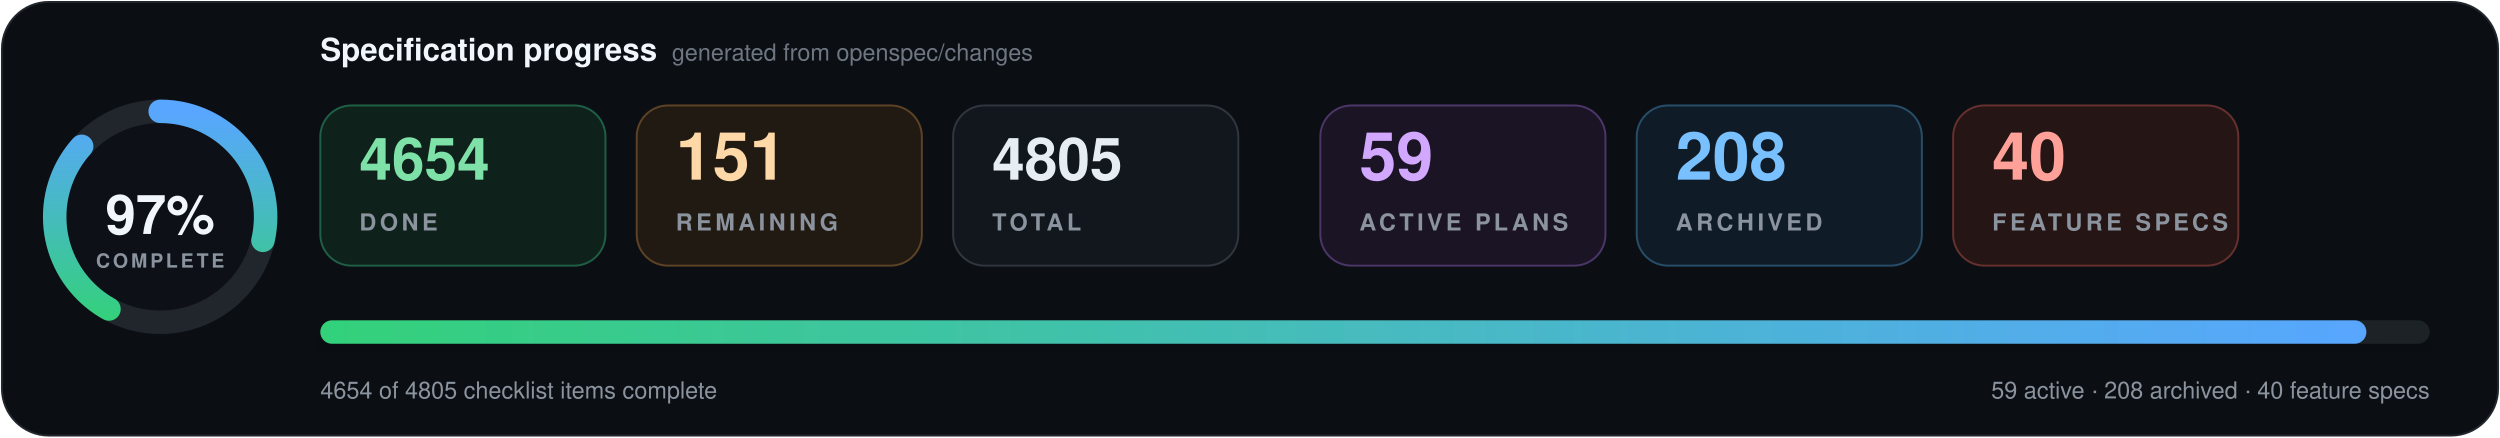
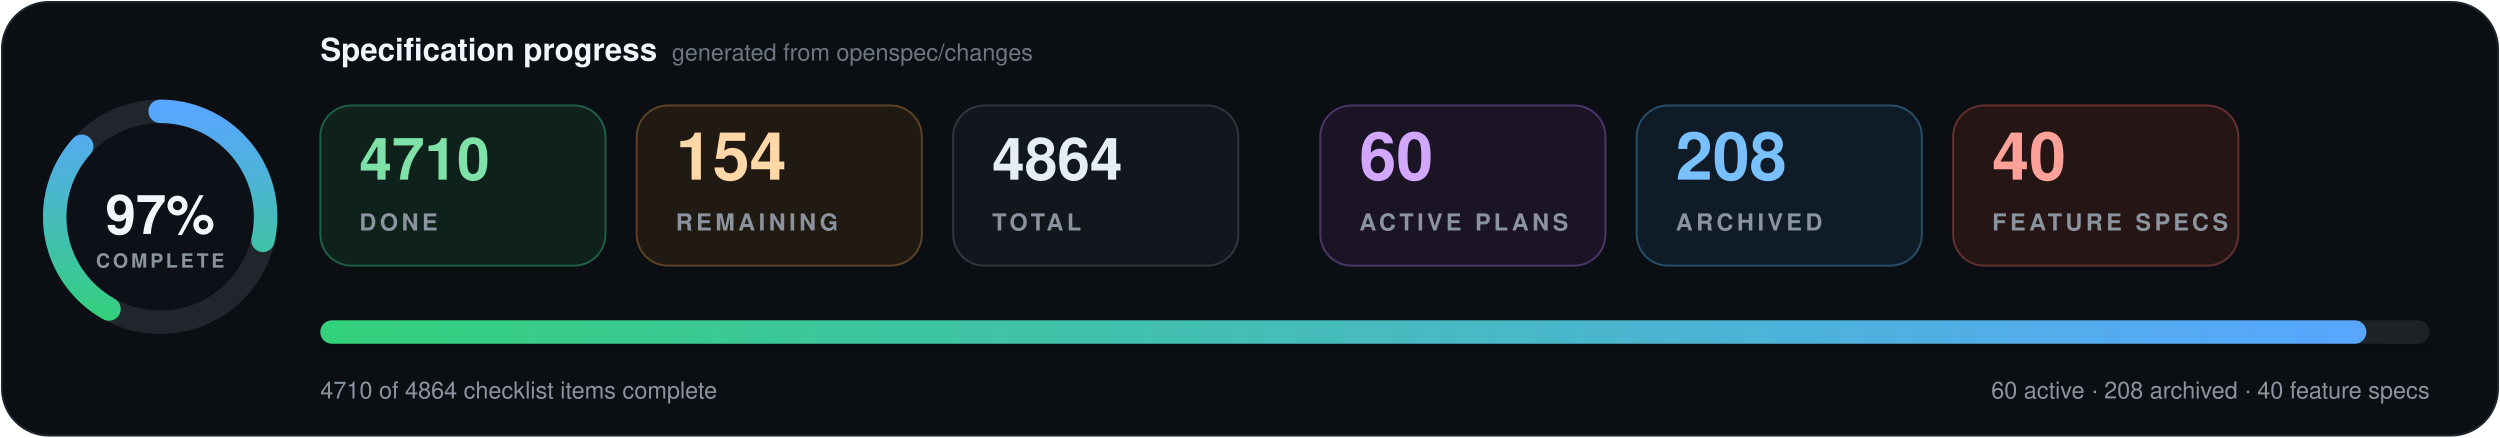
- <svg xmlns="http://www.w3.org/2000/svg" data-cache-version="1793538358" width="1280" height="224" viewBox="0 0 1280 224" role="img" aria-labelledby="title description" font-family="system-ui, -apple-system, BlinkMacSystemFont, 'Segoe UI', Helvetica, Arial, sans-serif" font-variant-numeric="tabular-nums">
+ <svg xmlns="http://www.w3.org/2000/svg" data-cache-version="1793603691" width="1280" height="224" viewBox="0 0 1280 224" role="img" aria-labelledby="title description" font-family="system-ui, -apple-system, BlinkMacSystemFont, 'Segoe UI', Helvetica, Arial, sans-serif" font-variant-numeric="tabular-nums">
  <defs>
    <linearGradient id="progress" x1="0" x2="1">
      <stop offset="0" stop-color="#33d17a" />
      <stop offset="1" stop-color="#58a6ff" />
    </linearGradient>
    <filter id="shadow" x="-10%" y="-20%" width="120%" height="150%">
      <feDropShadow dx="0" dy="7" stdDeviation="9" flood-color="#000" flood-opacity=".28" />
    </filter>
  </defs>
  <rect x="1" y="1" width="1278" height="222" rx="24" fill="#0b0f14" stroke="#21262d" />
  <g transform="translate(82 111)">
    <circle r="54" fill="#0d1117" stroke="#21262d" stroke-width="12" />
    <circle r="54" fill="none" stroke="url(#progress)" stroke-width="12" stroke-linecap="round" pathLength="100" stroke-dasharray="97 100" transform="rotate(-90)" />
    <text y="-1" text-anchor="middle" dominant-baseline="middle" fill="#f0f6fc" font-size="28" font-weight="800">97%</text>
    <text y="26" text-anchor="middle" fill="#8b949e" font-size="10" font-weight="700" letter-spacing="1.5">COMPLETE</text>
  </g>
  <text x="164" y="31" fill="#f0f6fc" font-size="16" font-weight="750">Specification progress</text>
  <text x="344" y="31" fill="#6e7681" font-size="12">generated from openspec/changes</text>
  <g transform="translate(164 54)">
    <rect width="146" height="82" rx="16" fill="#0f211b" stroke="#1f5f46" />
-     <text x="20" y="38" fill="#7ee2a8" font-size="30" font-weight="750">4654</text>
+     <text x="20" y="38" fill="#7ee2a8" font-size="30" font-weight="750">4710</text>
    <text x="20" y="64" fill="#8b949e" font-size="12" font-weight="700" letter-spacing="1.8">DONE</text>
  </g>
  <g transform="translate(326 54)">
    <rect width="146" height="82" rx="16" fill="#211a13" stroke="#5d4225" />
-     <text x="20" y="38" fill="#ffd8a8" font-size="34" font-weight="750">151</text>
+     <text x="20" y="38" fill="#ffd8a8" font-size="34" font-weight="750">154</text>
    <text x="20" y="64" fill="#8b949e" font-size="12" font-weight="700" letter-spacing="1.8">REMAINING</text>
  </g>
  <g transform="translate(488 54)">
    <rect width="146" height="82" rx="16" fill="#12171d" stroke="#30363d" />
-     <text x="20" y="38" fill="#e6edf3" font-size="30" font-weight="750">4805</text>
+     <text x="20" y="38" fill="#e6edf3" font-size="30" font-weight="750">4864</text>
    <text x="20" y="64" fill="#8b949e" font-size="12" font-weight="700" letter-spacing="1.8">TOTAL</text>
  </g>
  <g transform="translate(676 54)">
    <rect width="146" height="82" rx="16" fill="#1a1424" stroke="#4c3569" />
-     <text x="20" y="38" fill="#d2a8ff" font-size="34" font-weight="750">59</text>
+     <text x="20" y="38" fill="#d2a8ff" font-size="34" font-weight="750">60</text>
    <text x="20" y="64" fill="#8b949e" font-size="12" font-weight="700" letter-spacing="1.8">ACTIVE PLANS</text>
  </g>
  <g transform="translate(838 54)">
    <rect width="146" height="82" rx="16" fill="#0f1c27" stroke="#274d69" />
    <text x="20" y="38" fill="#79c0ff" font-size="34" font-weight="750">208</text>
    <text x="20" y="64" fill="#8b949e" font-size="12" font-weight="700" letter-spacing="1.8">ARCHIVED</text>
  </g>
  <g transform="translate(1000 54)">
    <rect width="146" height="82" rx="16" fill="#251514" stroke="#65302d" />
    <text x="20" y="38" fill="#ffa198" font-size="34" font-weight="750">40</text>
    <text x="20" y="64" fill="#8b949e" font-size="12" font-weight="700" letter-spacing="1.8">FEATURE SPECS</text>
  </g>
  <g filter="url(#shadow)">
    <rect x="164" y="164" width="1080" height="12" rx="6" fill="#1b2128" />
    <rect x="164" y="164" width="1047.6" height="12" rx="6" fill="url(#progress)" />
  </g>
-   <text x="164" y="204" fill="#8b949e" font-size="12">4654 of 4805 checklist items complete</text>
-   <text x="1244" y="204" text-anchor="end" fill="#8b949e" font-size="12">59 active · 208 archived · 40 feature specs</text>
+   <text x="164" y="204" fill="#8b949e" font-size="12">4710 of 4864 checklist items complete</text>
+   <text x="1244" y="204" text-anchor="end" fill="#8b949e" font-size="12">60 active · 208 archived · 40 feature specs</text>
</svg>
